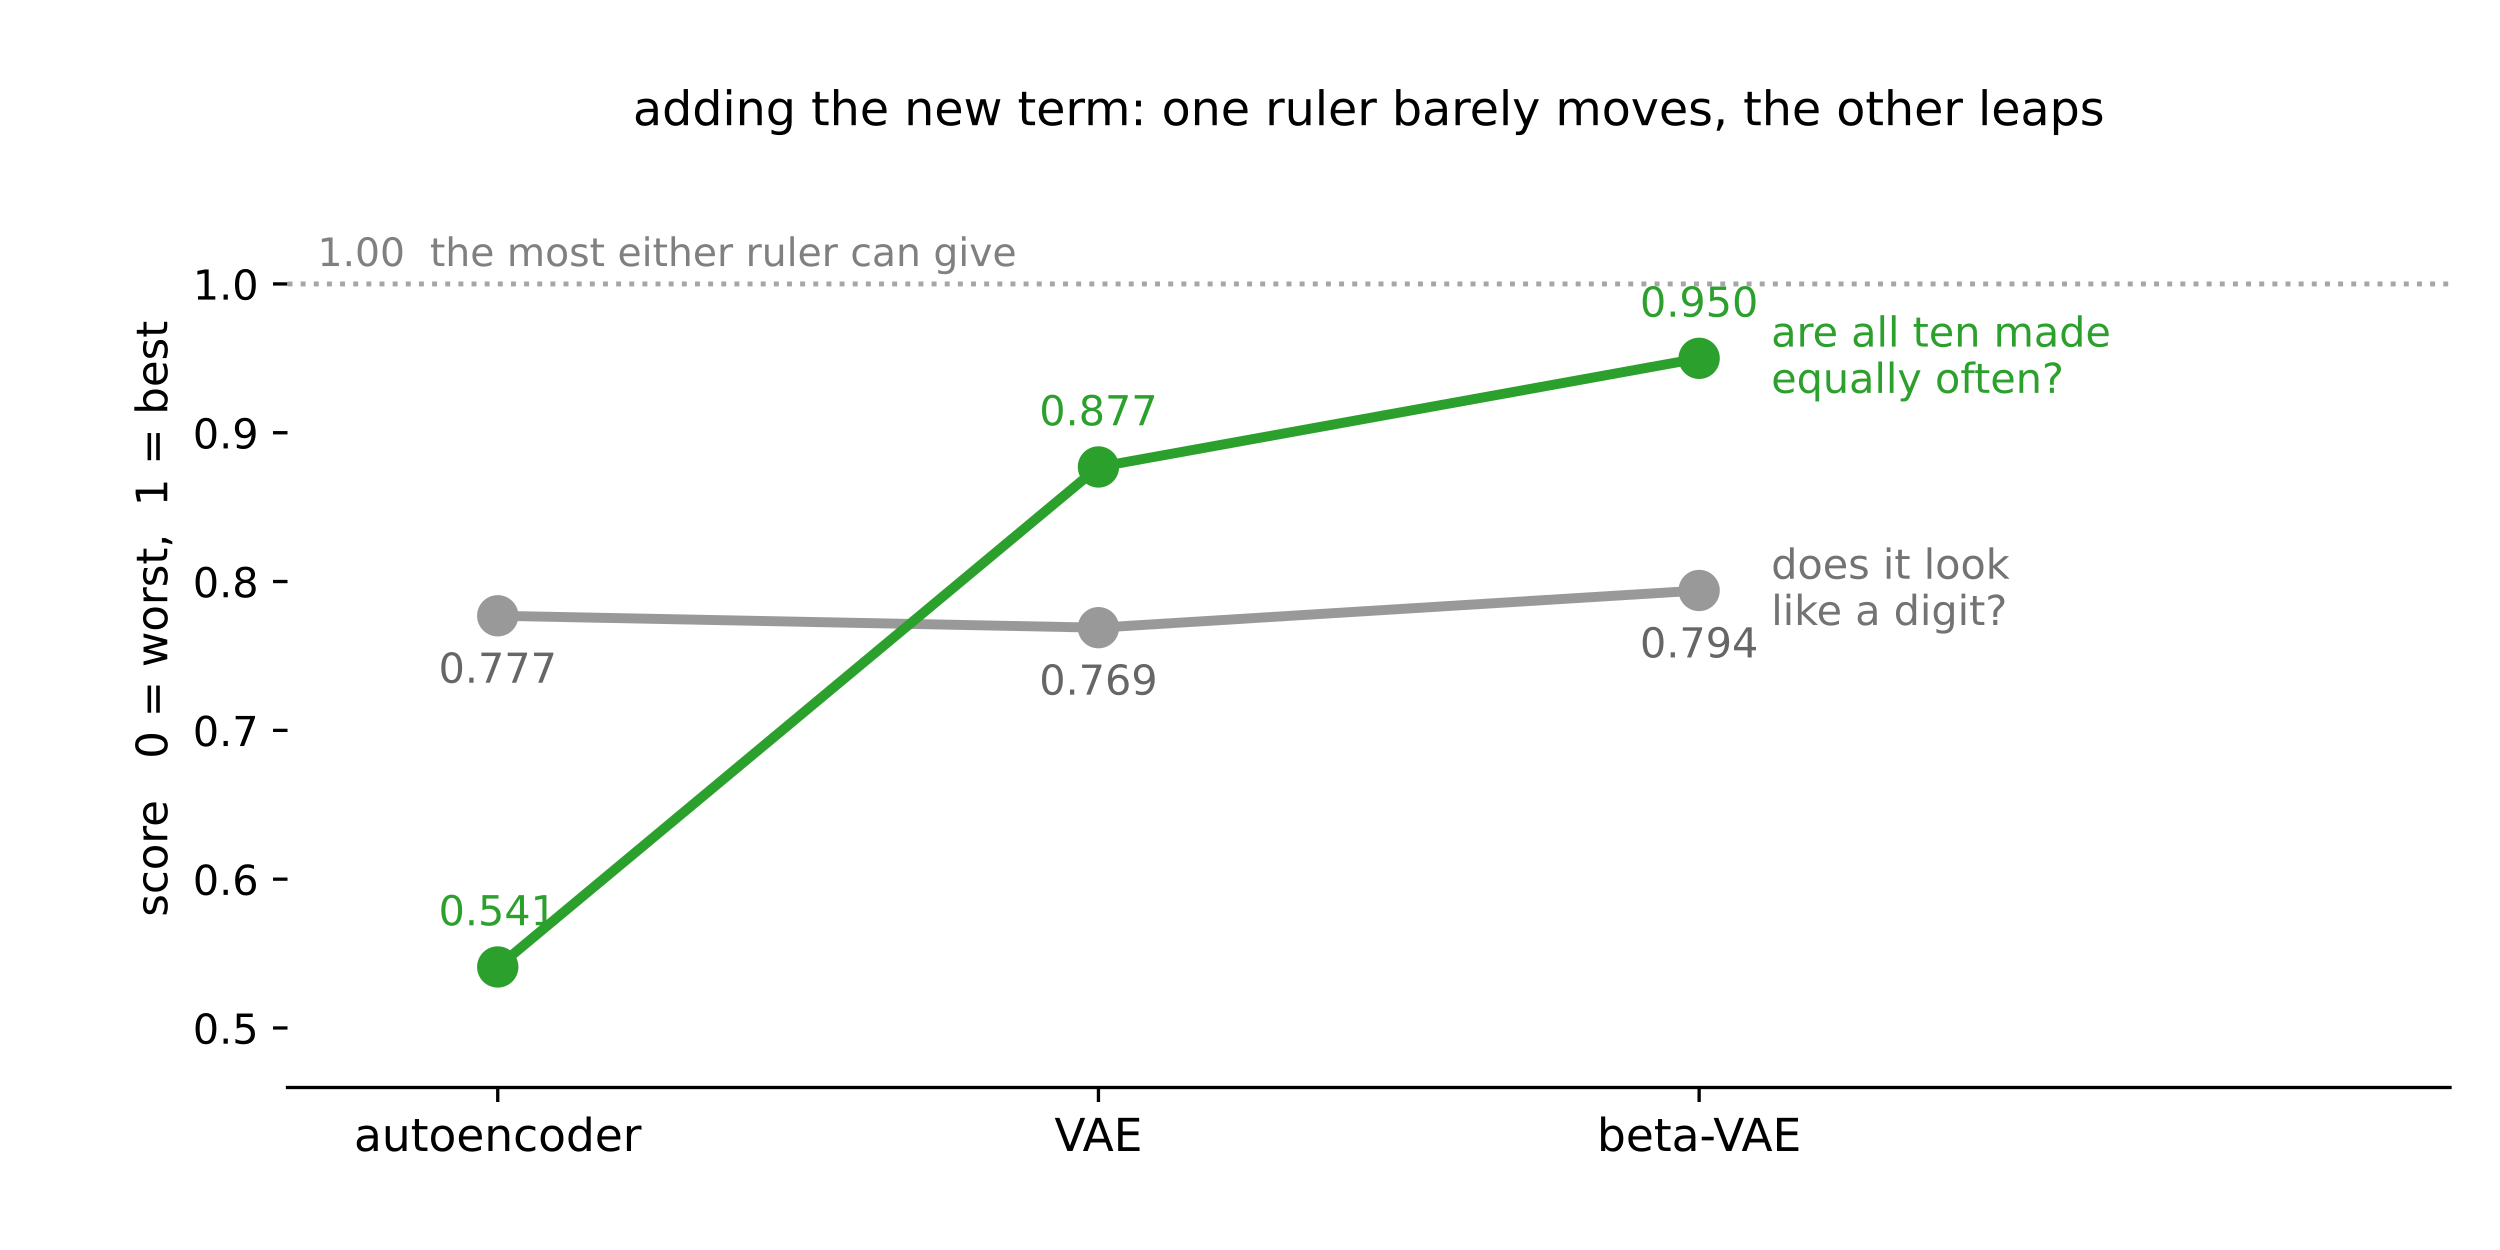
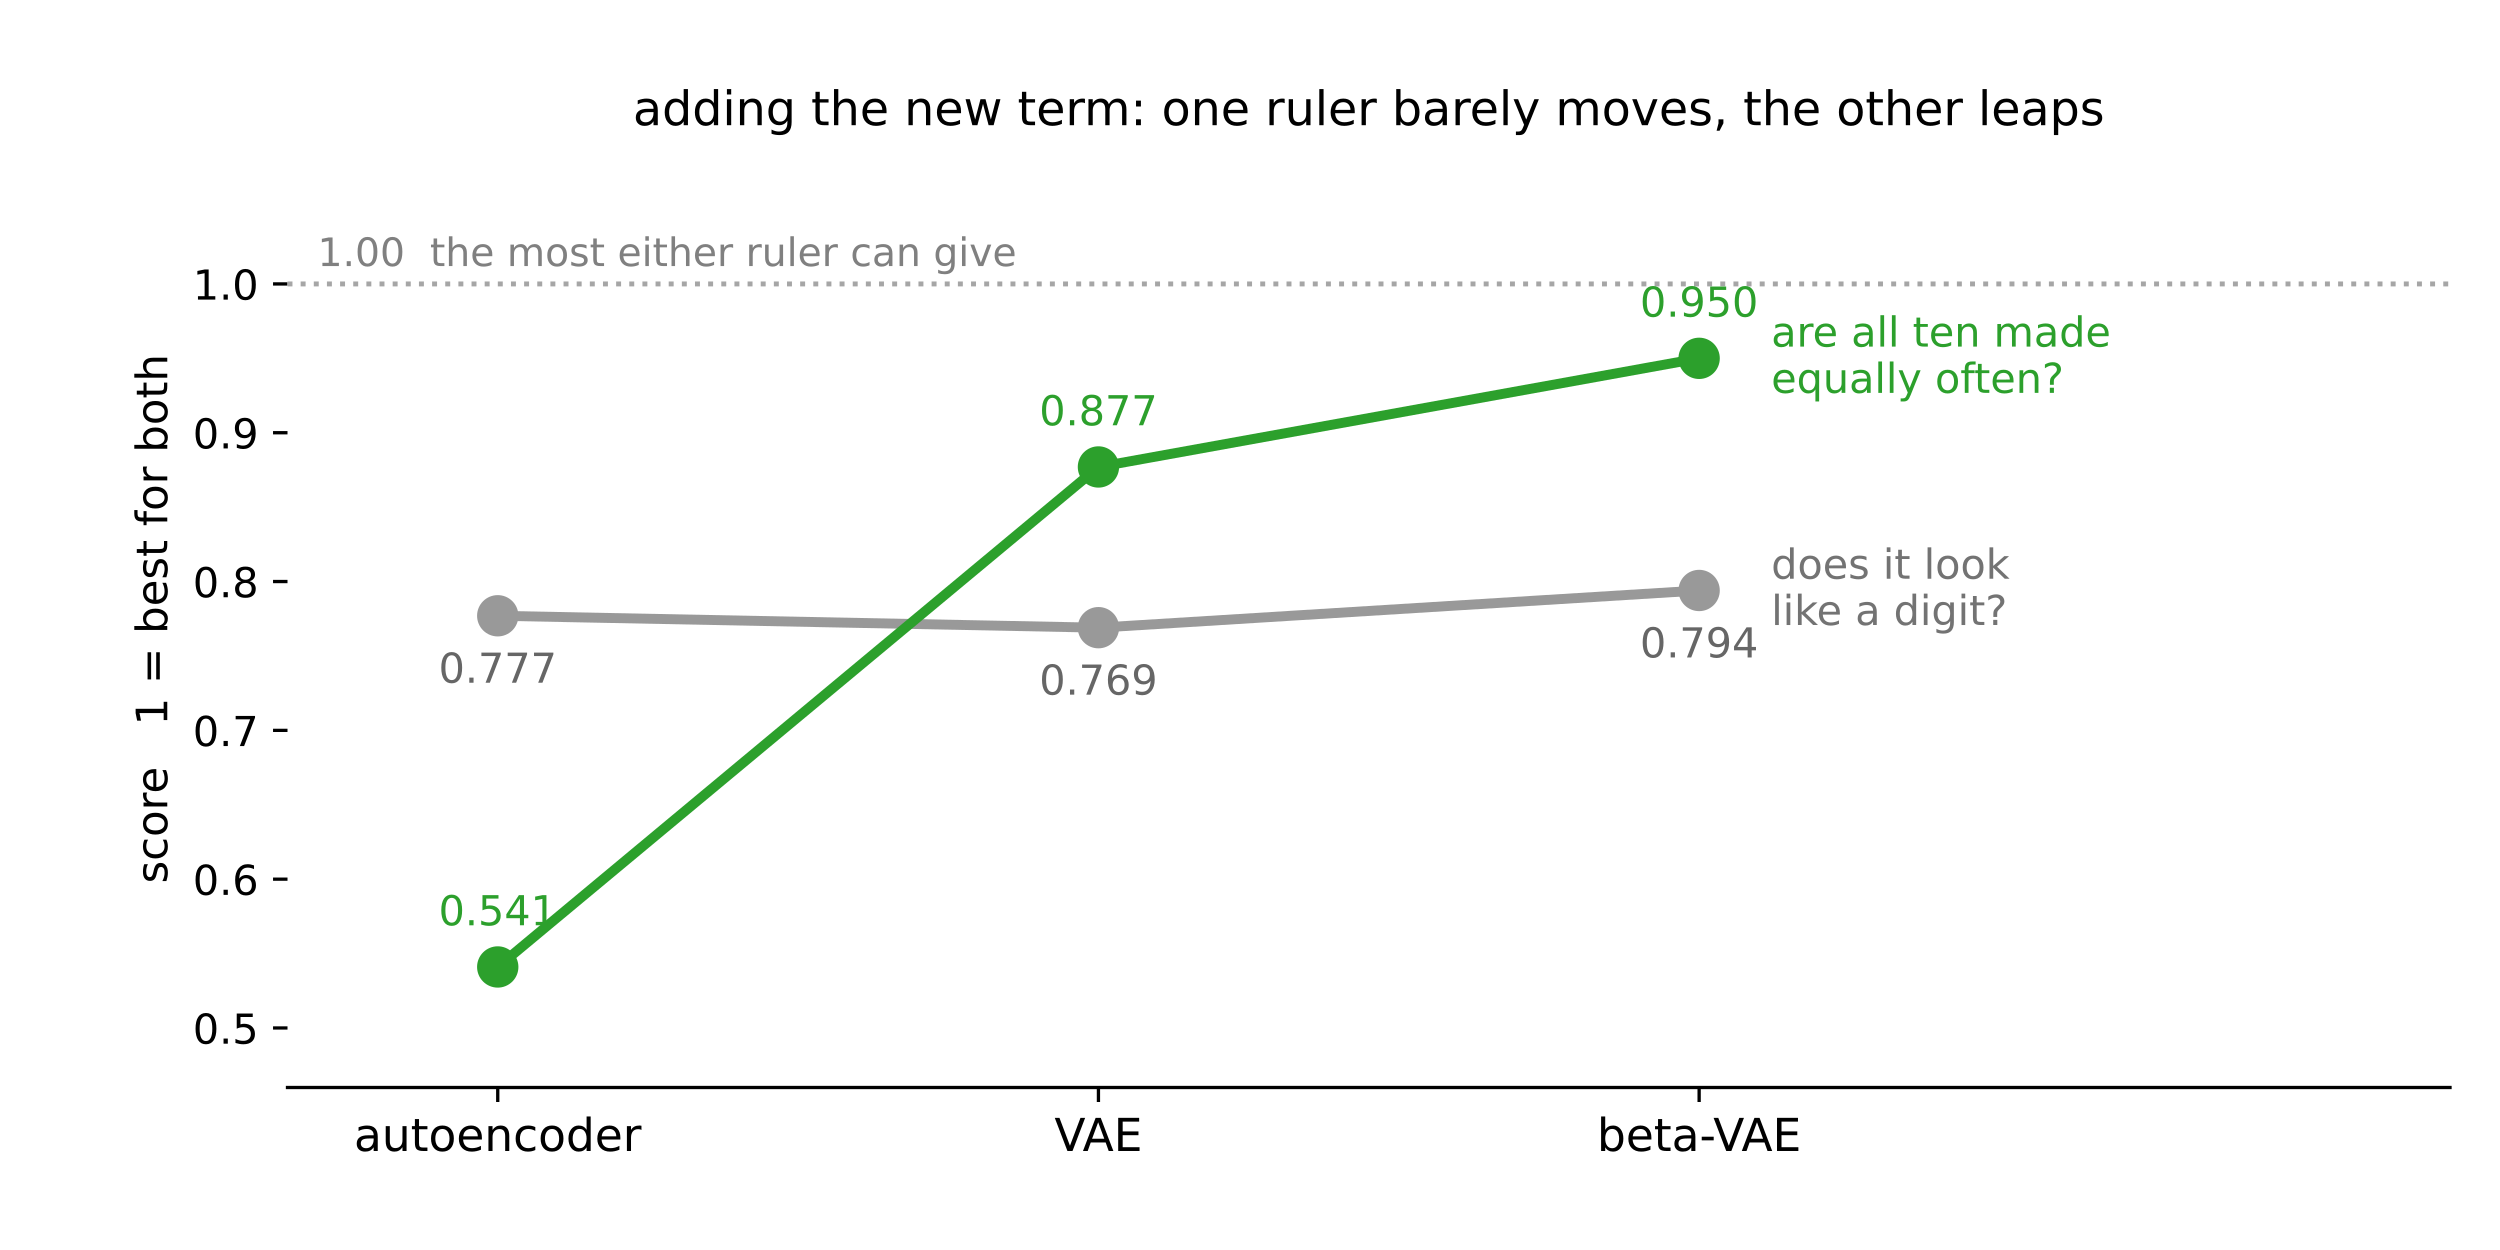
<svg xmlns="http://www.w3.org/2000/svg" xmlns:xlink="http://www.w3.org/1999/xlink" width="604.8pt" height="302.4pt" viewBox="0 0 604.8 302.4" version="1.1">
  <defs>
    <style type="text/css">*{stroke-linejoin: round; stroke-linecap: butt}</style>
  </defs>
  <g id="figure_1">
    <g id="patch_1">
      <path d="M 0 302.4  L 604.8 302.4  L 604.8 0  L 0 0  L 0 302.4  z " style="fill: none" />
    </g>
    <g id="axes_1">
      <g id="patch_2">
        <path d="M 69.552 263.088  L 592.704 263.088  L 592.704 36.288  L 69.552 36.288  L 69.552 263.088  z " style="fill: none" />
      </g>
      <g id="matplotlib.axis_1">
        <g id="xtick_1">
          <g id="line2d_1">
            <defs>
-               <path id="m22c1c1de87" d="M 0 0  L 0 3.5  " style="stroke: #000000; stroke-width: 0.8" />
+               <path id="m989bf385d0" d="M 0 0  L 0 3.5  " style="stroke: #000000; stroke-width: 0.8" />
            </defs>
            <g>
-               <use xlink:href="#m22c1c1de87" x="120.414" y="263.088" style="stroke: #000000; stroke-width: 0.8" />
+               <use xlink:href="#m989bf385d0" x="120.414" y="263.088" style="stroke: #000000; stroke-width: 0.8" />
            </g>
          </g>
          <g id="text_1">
            <g transform="translate(85.64025 278.4463) scale(0.11 -0.11)">
              <defs>
                <path id="DejaVuSans-61" d="M 2194 1759  Q 1497 1759 1228 1600  Q 959 1441 959 1056  Q 959 750 1161 570  Q 1363 391 1709 391  Q 2188 391 2477 730  Q 2766 1069 2766 1631  L 2766 1759  L 2194 1759  z M 3341 1997  L 3341 0  L 2766 0  L 2766 531  Q 2569 213 2275 61  Q 1981 -91 1556 -91  Q 1019 -91 701 211  Q 384 513 384 1019  Q 384 1609 779 1909  Q 1175 2209 1959 2209  L 2766 2209  L 2766 2266  Q 2766 2663 2505 2880  Q 2244 3097 1772 3097  Q 1472 3097 1187 3025  Q 903 2953 641 2809  L 641 3341  Q 956 3463 1253 3523  Q 1550 3584 1831 3584  Q 2591 3584 2966 3190  Q 3341 2797 3341 1997  z " transform="scale(0.015625)" />
                <path id="DejaVuSans-75" d="M 544 1381  L 544 3500  L 1119 3500  L 1119 1403  Q 1119 906 1312 657  Q 1506 409 1894 409  Q 2359 409 2629 706  Q 2900 1003 2900 1516  L 2900 3500  L 3475 3500  L 3475 0  L 2900 0  L 2900 538  Q 2691 219 2414 64  Q 2138 -91 1772 -91  Q 1169 -91 856 284  Q 544 659 544 1381  z M 1991 3584  L 1991 3584  z " transform="scale(0.015625)" />
                <path id="DejaVuSans-74" d="M 1172 4494  L 1172 3500  L 2356 3500  L 2356 3053  L 1172 3053  L 1172 1153  Q 1172 725 1289 603  Q 1406 481 1766 481  L 2356 481  L 2356 0  L 1766 0  Q 1100 0 847 248  Q 594 497 594 1153  L 594 3053  L 172 3053  L 172 3500  L 594 3500  L 594 4494  L 1172 4494  z " transform="scale(0.015625)" />
                <path id="DejaVuSans-6f" d="M 1959 3097  Q 1497 3097 1228 2736  Q 959 2375 959 1747  Q 959 1119 1226 758  Q 1494 397 1959 397  Q 2419 397 2687 759  Q 2956 1122 2956 1747  Q 2956 2369 2687 2733  Q 2419 3097 1959 3097  z M 1959 3584  Q 2709 3584 3137 3096  Q 3566 2609 3566 1747  Q 3566 888 3137 398  Q 2709 -91 1959 -91  Q 1206 -91 779 398  Q 353 888 353 1747  Q 353 2609 779 3096  Q 1206 3584 1959 3584  z " transform="scale(0.015625)" />
                <path id="DejaVuSans-65" d="M 3597 1894  L 3597 1613  L 953 1613  Q 991 1019 1311 708  Q 1631 397 2203 397  Q 2534 397 2845 478  Q 3156 559 3463 722  L 3463 178  Q 3153 47 2828 -22  Q 2503 -91 2169 -91  Q 1331 -91 842 396  Q 353 884 353 1716  Q 353 2575 817 3079  Q 1281 3584 2069 3584  Q 2775 3584 3186 3129  Q 3597 2675 3597 1894  z M 3022 2063  Q 3016 2534 2758 2815  Q 2500 3097 2075 3097  Q 1594 3097 1305 2825  Q 1016 2553 972 2059  L 3022 2063  z " transform="scale(0.015625)" />
                <path id="DejaVuSans-6e" d="M 3513 2113  L 3513 0  L 2938 0  L 2938 2094  Q 2938 2591 2744 2837  Q 2550 3084 2163 3084  Q 1697 3084 1428 2787  Q 1159 2491 1159 1978  L 1159 0  L 581 0  L 581 3500  L 1159 3500  L 1159 2956  Q 1366 3272 1645 3428  Q 1925 3584 2291 3584  Q 2894 3584 3203 3211  Q 3513 2838 3513 2113  z " transform="scale(0.015625)" />
                <path id="DejaVuSans-63" d="M 3122 3366  L 3122 2828  Q 2878 2963 2633 3030  Q 2388 3097 2138 3097  Q 1578 3097 1268 2742  Q 959 2388 959 1747  Q 959 1106 1268 751  Q 1578 397 2138 397  Q 2388 397 2633 464  Q 2878 531 3122 666  L 3122 134  Q 2881 22 2623 -34  Q 2366 -91 2075 -91  Q 1284 -91 818 406  Q 353 903 353 1747  Q 353 2603 823 3093  Q 1294 3584 2113 3584  Q 2378 3584 2631 3529  Q 2884 3475 3122 3366  z " transform="scale(0.015625)" />
                <path id="DejaVuSans-64" d="M 2906 2969  L 2906 4863  L 3481 4863  L 3481 0  L 2906 0  L 2906 525  Q 2725 213 2448 61  Q 2172 -91 1784 -91  Q 1150 -91 751 415  Q 353 922 353 1747  Q 353 2572 751 3078  Q 1150 3584 1784 3584  Q 2172 3584 2448 3432  Q 2725 3281 2906 2969  z M 947 1747  Q 947 1113 1208 752  Q 1469 391 1925 391  Q 2381 391 2643 752  Q 2906 1113 2906 1747  Q 2906 2381 2643 2742  Q 2381 3103 1925 3103  Q 1469 3103 1208 2742  Q 947 2381 947 1747  z " transform="scale(0.015625)" />
                <path id="DejaVuSans-72" d="M 2631 2963  Q 2534 3019 2420 3045  Q 2306 3072 2169 3072  Q 1681 3072 1420 2755  Q 1159 2438 1159 1844  L 1159 0  L 581 0  L 581 3500  L 1159 3500  L 1159 2956  Q 1341 3275 1631 3429  Q 1922 3584 2338 3584  Q 2397 3584 2469 3576  Q 2541 3569 2628 3553  L 2631 2963  z " transform="scale(0.015625)" />
              </defs>
              <use xlink:href="#DejaVuSans-61" />
              <use xlink:href="#DejaVuSans-75" x="61.279" />
              <use xlink:href="#DejaVuSans-74" x="124.658" />
              <use xlink:href="#DejaVuSans-6f" x="163.867" />
              <use xlink:href="#DejaVuSans-65" x="225.049" />
              <use xlink:href="#DejaVuSans-6e" x="286.572" />
              <use xlink:href="#DejaVuSans-63" x="349.951" />
              <use xlink:href="#DejaVuSans-6f" x="404.932" />
              <use xlink:href="#DejaVuSans-64" x="466.113" />
              <use xlink:href="#DejaVuSans-65" x="529.59" />
              <use xlink:href="#DejaVuSans-72" x="591.113" />
            </g>
          </g>
        </g>
        <g id="xtick_2">
          <g id="line2d_2">
            <g>
-               <use xlink:href="#m22c1c1de87" x="265.734" y="263.088" style="stroke: #000000; stroke-width: 0.8" />
+               <use xlink:href="#m989bf385d0" x="265.734" y="263.088" style="stroke: #000000; stroke-width: 0.8" />
            </g>
          </g>
          <g id="text_2">
            <g transform="translate(255.0846 278.4463) scale(0.11 -0.11)">
              <defs>
                <path id="DejaVuSans-56" d="M 1831 0  L 50 4666  L 709 4666  L 2188 738  L 3669 4666  L 4325 4666  L 2547 0  L 1831 0  z " transform="scale(0.015625)" />
                <path id="DejaVuSans-41" d="M 2188 4044  L 1331 1722  L 3047 1722  L 2188 4044  z M 1831 4666  L 2547 4666  L 4325 0  L 3669 0  L 3244 1197  L 1141 1197  L 716 0  L 50 0  L 1831 4666  z " transform="scale(0.015625)" />
                <path id="DejaVuSans-45" d="M 628 4666  L 3578 4666  L 3578 4134  L 1259 4134  L 1259 2753  L 3481 2753  L 3481 2222  L 1259 2222  L 1259 531  L 3634 531  L 3634 0  L 628 0  L 628 4666  z " transform="scale(0.015625)" />
              </defs>
              <use xlink:href="#DejaVuSans-56" />
              <use xlink:href="#DejaVuSans-41" x="62.033" />
              <use xlink:href="#DejaVuSans-45" x="130.441" />
            </g>
          </g>
        </g>
        <g id="xtick_3">
          <g id="line2d_3">
            <g>
-               <use xlink:href="#m22c1c1de87" x="411.054" y="263.088" style="stroke: #000000; stroke-width: 0.8" />
+               <use xlink:href="#m989bf385d0" x="411.054" y="263.088" style="stroke: #000000; stroke-width: 0.8" />
            </g>
          </g>
          <g id="text_3">
            <g transform="translate(386.341 278.4463) scale(0.11 -0.11)">
              <defs>
                <path id="DejaVuSans-62" d="M 3116 1747  Q 3116 2381 2855 2742  Q 2594 3103 2138 3103  Q 1681 3103 1420 2742  Q 1159 2381 1159 1747  Q 1159 1113 1420 752  Q 1681 391 2138 391  Q 2594 391 2855 752  Q 3116 1113 3116 1747  z M 1159 2969  Q 1341 3281 1617 3432  Q 1894 3584 2278 3584  Q 2916 3584 3314 3078  Q 3713 2572 3713 1747  Q 3713 922 3314 415  Q 2916 -91 2278 -91  Q 1894 -91 1617 61  Q 1341 213 1159 525  L 1159 0  L 581 0  L 581 4863  L 1159 4863  L 1159 2969  z " transform="scale(0.015625)" />
                <path id="DejaVuSans-2d" d="M 313 2009  L 1997 2009  L 1997 1497  L 313 1497  L 313 2009  z " transform="scale(0.015625)" />
              </defs>
              <use xlink:href="#DejaVuSans-62" />
              <use xlink:href="#DejaVuSans-65" x="63.477" />
              <use xlink:href="#DejaVuSans-74" x="125" />
              <use xlink:href="#DejaVuSans-61" x="164.209" />
              <use xlink:href="#DejaVuSans-2d" x="225.488" />
              <use xlink:href="#DejaVuSans-56" x="255.697" />
              <use xlink:href="#DejaVuSans-41" x="317.73" />
              <use xlink:href="#DejaVuSans-45" x="386.139" />
            </g>
          </g>
        </g>
      </g>
      <g id="matplotlib.axis_2">
        <g id="ytick_1">
          <g id="line2d_4">
            <defs>
-               <path id="m44a6214a5d" d="M 0 0  L -3.5 0  " style="stroke: #000000; stroke-width: 0.8" />
+               <path id="mac26fd27aa" d="M 0 0  L -3.5 0  " style="stroke: #000000; stroke-width: 0.8" />
            </defs>
            <g>
-               <use xlink:href="#m44a6214a5d" x="69.552" y="248.688" style="stroke: #000000; stroke-width: 0.8" />
+               <use xlink:href="#mac26fd27aa" x="69.552" y="248.688" style="stroke: #000000; stroke-width: 0.8" />
            </g>
          </g>
          <g id="text_4">
            <g transform="translate(46.64887 252.4872) scale(0.1 -0.1)">
              <defs>
                <path id="DejaVuSans-30" d="M 2034 4250  Q 1547 4250 1301 3770  Q 1056 3291 1056 2328  Q 1056 1369 1301 889  Q 1547 409 2034 409  Q 2525 409 2770 889  Q 3016 1369 3016 2328  Q 3016 3291 2770 3770  Q 2525 4250 2034 4250  z M 2034 4750  Q 2819 4750 3233 4129  Q 3647 3509 3647 2328  Q 3647 1150 3233 529  Q 2819 -91 2034 -91  Q 1250 -91 836 529  Q 422 1150 422 2328  Q 422 3509 836 4129  Q 1250 4750 2034 4750  z " transform="scale(0.015625)" />
                <path id="DejaVuSans-2e" d="M 684 794  L 1344 794  L 1344 0  L 684 0  L 684 794  z " transform="scale(0.015625)" />
                <path id="DejaVuSans-35" d="M 691 4666  L 3169 4666  L 3169 4134  L 1269 4134  L 1269 2991  Q 1406 3038 1543 3061  Q 1681 3084 1819 3084  Q 2600 3084 3056 2656  Q 3513 2228 3513 1497  Q 3513 744 3044 326  Q 2575 -91 1722 -91  Q 1428 -91 1123 -41  Q 819 9 494 109  L 494 744  Q 775 591 1075 516  Q 1375 441 1709 441  Q 2250 441 2565 725  Q 2881 1009 2881 1497  Q 2881 1984 2565 2268  Q 2250 2553 1709 2553  Q 1456 2553 1204 2497  Q 953 2441 691 2322  L 691 4666  z " transform="scale(0.015625)" />
              </defs>
              <use xlink:href="#DejaVuSans-30" />
              <use xlink:href="#DejaVuSans-2e" x="63.623" />
              <use xlink:href="#DejaVuSans-35" x="95.41" />
            </g>
          </g>
        </g>
        <g id="ytick_2">
          <g id="line2d_5">
            <g>
-               <use xlink:href="#m44a6214a5d" x="69.552" y="212.688" style="stroke: #000000; stroke-width: 0.8" />
+               <use xlink:href="#mac26fd27aa" x="69.552" y="212.688" style="stroke: #000000; stroke-width: 0.8" />
            </g>
          </g>
          <g id="text_5">
            <g transform="translate(46.64887 216.4872) scale(0.1 -0.1)">
              <defs>
                <path id="DejaVuSans-36" d="M 2113 2584  Q 1688 2584 1439 2293  Q 1191 2003 1191 1497  Q 1191 994 1439 701  Q 1688 409 2113 409  Q 2538 409 2786 701  Q 3034 994 3034 1497  Q 3034 2003 2786 2293  Q 2538 2584 2113 2584  z M 3366 4563  L 3366 3988  Q 3128 4100 2886 4159  Q 2644 4219 2406 4219  Q 1781 4219 1451 3797  Q 1122 3375 1075 2522  Q 1259 2794 1537 2939  Q 1816 3084 2150 3084  Q 2853 3084 3261 2657  Q 3669 2231 3669 1497  Q 3669 778 3244 343  Q 2819 -91 2113 -91  Q 1303 -91 875 529  Q 447 1150 447 2328  Q 447 3434 972 4092  Q 1497 4750 2381 4750  Q 2619 4750 2861 4703  Q 3103 4656 3366 4563  z " transform="scale(0.015625)" />
              </defs>
              <use xlink:href="#DejaVuSans-30" />
              <use xlink:href="#DejaVuSans-2e" x="63.623" />
              <use xlink:href="#DejaVuSans-36" x="95.41" />
            </g>
          </g>
        </g>
        <g id="ytick_3">
          <g id="line2d_6">
            <g>
-               <use xlink:href="#m44a6214a5d" x="69.552" y="176.688" style="stroke: #000000; stroke-width: 0.8" />
+               <use xlink:href="#mac26fd27aa" x="69.552" y="176.688" style="stroke: #000000; stroke-width: 0.8" />
            </g>
          </g>
          <g id="text_6">
            <g transform="translate(46.64887 180.4872) scale(0.1 -0.1)">
              <defs>
                <path id="DejaVuSans-37" d="M 525 4666  L 3525 4666  L 3525 4397  L 1831 0  L 1172 0  L 2766 4134  L 525 4134  L 525 4666  z " transform="scale(0.015625)" />
              </defs>
              <use xlink:href="#DejaVuSans-30" />
              <use xlink:href="#DejaVuSans-2e" x="63.623" />
              <use xlink:href="#DejaVuSans-37" x="95.41" />
            </g>
          </g>
        </g>
        <g id="ytick_4">
          <g id="line2d_7">
            <g>
-               <use xlink:href="#m44a6214a5d" x="69.552" y="140.688" style="stroke: #000000; stroke-width: 0.8" />
+               <use xlink:href="#mac26fd27aa" x="69.552" y="140.688" style="stroke: #000000; stroke-width: 0.8" />
            </g>
          </g>
          <g id="text_7">
            <g transform="translate(46.64887 144.4872) scale(0.1 -0.1)">
              <defs>
                <path id="DejaVuSans-38" d="M 2034 2216  Q 1584 2216 1326 1975  Q 1069 1734 1069 1313  Q 1069 891 1326 650  Q 1584 409 2034 409  Q 2484 409 2743 651  Q 3003 894 3003 1313  Q 3003 1734 2745 1975  Q 2488 2216 2034 2216  z M 1403 2484  Q 997 2584 770 2862  Q 544 3141 544 3541  Q 544 4100 942 4425  Q 1341 4750 2034 4750  Q 2731 4750 3128 4425  Q 3525 4100 3525 3541  Q 3525 3141 3298 2862  Q 3072 2584 2669 2484  Q 3125 2378 3379 2068  Q 3634 1759 3634 1313  Q 3634 634 3220 271  Q 2806 -91 2034 -91  Q 1263 -91 848 271  Q 434 634 434 1313  Q 434 1759 690 2068  Q 947 2378 1403 2484  z M 1172 3481  Q 1172 3119 1398 2916  Q 1625 2713 2034 2713  Q 2441 2713 2670 2916  Q 2900 3119 2900 3481  Q 2900 3844 2670 4047  Q 2441 4250 2034 4250  Q 1625 4250 1398 4047  Q 1172 3844 1172 3481  z " transform="scale(0.015625)" />
              </defs>
              <use xlink:href="#DejaVuSans-30" />
              <use xlink:href="#DejaVuSans-2e" x="63.623" />
              <use xlink:href="#DejaVuSans-38" x="95.41" />
            </g>
          </g>
        </g>
        <g id="ytick_5">
          <g id="line2d_8">
            <g>
-               <use xlink:href="#m44a6214a5d" x="69.552" y="104.688" style="stroke: #000000; stroke-width: 0.8" />
+               <use xlink:href="#mac26fd27aa" x="69.552" y="104.688" style="stroke: #000000; stroke-width: 0.8" />
            </g>
          </g>
          <g id="text_8">
            <g transform="translate(46.64887 108.4872) scale(0.1 -0.1)">
              <defs>
                <path id="DejaVuSans-39" d="M 703 97  L 703 672  Q 941 559 1184 500  Q 1428 441 1663 441  Q 2288 441 2617 861  Q 2947 1281 2994 2138  Q 2813 1869 2534 1725  Q 2256 1581 1919 1581  Q 1219 1581 811 2004  Q 403 2428 403 3163  Q 403 3881 828 4315  Q 1253 4750 1959 4750  Q 2769 4750 3195 4129  Q 3622 3509 3622 2328  Q 3622 1225 3098 567  Q 2575 -91 1691 -91  Q 1453 -91 1209 -44  Q 966 3 703 97  z M 1959 2075  Q 2384 2075 2632 2365  Q 2881 2656 2881 3163  Q 2881 3666 2632 3958  Q 2384 4250 1959 4250  Q 1534 4250 1286 3958  Q 1038 3666 1038 3163  Q 1038 2656 1286 2365  Q 1534 2075 1959 2075  z " transform="scale(0.015625)" />
              </defs>
              <use xlink:href="#DejaVuSans-30" />
              <use xlink:href="#DejaVuSans-2e" x="63.623" />
              <use xlink:href="#DejaVuSans-39" x="95.41" />
            </g>
          </g>
        </g>
        <g id="ytick_6">
          <g id="line2d_9">
            <g>
-               <use xlink:href="#m44a6214a5d" x="69.552" y="68.688" style="stroke: #000000; stroke-width: 0.8" />
+               <use xlink:href="#mac26fd27aa" x="69.552" y="68.688" style="stroke: #000000; stroke-width: 0.8" />
            </g>
          </g>
          <g id="text_9">
            <g transform="translate(46.64887 72.48722) scale(0.1 -0.1)">
              <defs>
                <path id="DejaVuSans-31" d="M 794 531  L 1825 531  L 1825 4091  L 703 3866  L 703 4441  L 1819 4666  L 2450 4666  L 2450 531  L 3481 531  L 3481 0  L 794 0  L 794 531  z " transform="scale(0.015625)" />
              </defs>
              <use xlink:href="#DejaVuSans-31" />
              <use xlink:href="#DejaVuSans-2e" x="63.623" />
              <use xlink:href="#DejaVuSans-30" x="95.41" />
            </g>
          </g>
        </g>
        <g id="text_10">
-           <g transform="translate(40.4652 221.7705) rotate(-90) scale(0.105 -0.105)">
+           <g transform="translate(40.4652 213.7175) rotate(-90) scale(0.105 -0.105)">
            <defs>
              <path id="DejaVuSans-73" d="M 2834 3397  L 2834 2853  Q 2591 2978 2328 3040  Q 2066 3103 1784 3103  Q 1356 3103 1142 2972  Q 928 2841 928 2578  Q 928 2378 1081 2264  Q 1234 2150 1697 2047  L 1894 2003  Q 2506 1872 2764 1633  Q 3022 1394 3022 966  Q 3022 478 2636 193  Q 2250 -91 1575 -91  Q 1294 -91 989 -36  Q 684 19 347 128  L 347 722  Q 666 556 975 473  Q 1284 391 1588 391  Q 1994 391 2212 530  Q 2431 669 2431 922  Q 2431 1156 2273 1281  Q 2116 1406 1581 1522  L 1381 1569  Q 847 1681 609 1914  Q 372 2147 372 2553  Q 372 3047 722 3315  Q 1072 3584 1716 3584  Q 2034 3584 2315 3537  Q 2597 3491 2834 3397  z " transform="scale(0.015625)" />
              <path id="DejaVuSans-20" transform="scale(0.015625)" />
              <path id="DejaVuSans-3d" d="M 678 2906  L 4684 2906  L 4684 2381  L 678 2381  L 678 2906  z M 678 1631  L 4684 1631  L 4684 1100  L 678 1100  L 678 1631  z " transform="scale(0.015625)" />
-               <path id="DejaVuSans-77" d="M 269 3500  L 844 3500  L 1563 769  L 2278 3500  L 2956 3500  L 3675 769  L 4391 3500  L 4966 3500  L 4050 0  L 3372 0  L 2619 2869  L 1863 0  L 1184 0  L 269 3500  z " transform="scale(0.015625)" />
-               <path id="DejaVuSans-2c" d="M 750 794  L 1409 794  L 1409 256  L 897 -744  L 494 -744  L 750 256  L 750 794  z " transform="scale(0.015625)" />
+               <path id="DejaVuSans-66" d="M 2375 4863  L 2375 4384  L 1825 4384  Q 1516 4384 1395 4259  Q 1275 4134 1275 3809  L 1275 3500  L 2222 3500  L 2222 3053  L 1275 3053  L 1275 0  L 697 0  L 697 3053  L 147 3053  L 147 3500  L 697 3500  L 697 3744  Q 697 4328 969 4595  Q 1241 4863 1831 4863  L 2375 4863  z " transform="scale(0.015625)" />
+               <path id="DejaVuSans-68" d="M 3513 2113  L 3513 0  L 2938 0  L 2938 2094  Q 2938 2591 2744 2837  Q 2550 3084 2163 3084  Q 1697 3084 1428 2787  Q 1159 2491 1159 1978  L 1159 0  L 581 0  L 581 4863  L 1159 4863  L 1159 2956  Q 1366 3272 1645 3428  Q 1925 3584 2291 3584  Q 2894 3584 3203 3211  Q 3513 2838 3513 2113  z " transform="scale(0.015625)" />
            </defs>
            <use xlink:href="#DejaVuSans-73" />
            <use xlink:href="#DejaVuSans-63" x="52.1" />
            <use xlink:href="#DejaVuSans-6f" x="107.08" />
            <use xlink:href="#DejaVuSans-72" x="168.262" />
            <use xlink:href="#DejaVuSans-65" x="207.125" />
            <use xlink:href="#DejaVuSans-20" x="268.648" />
            <use xlink:href="#DejaVuSans-20" x="300.436" />
            <use xlink:href="#DejaVuSans-20" x="332.223" />
-             <use xlink:href="#DejaVuSans-30" x="364.01" />
+             <use xlink:href="#DejaVuSans-31" x="364.01" />
            <use xlink:href="#DejaVuSans-20" x="427.633" />
            <use xlink:href="#DejaVuSans-3d" x="459.42" />
            <use xlink:href="#DejaVuSans-20" x="543.209" />
-             <use xlink:href="#DejaVuSans-77" x="574.996" />
-             <use xlink:href="#DejaVuSans-6f" x="656.783" />
-             <use xlink:href="#DejaVuSans-72" x="717.965" />
-             <use xlink:href="#DejaVuSans-73" x="759.078" />
-             <use xlink:href="#DejaVuSans-74" x="811.178" />
-             <use xlink:href="#DejaVuSans-2c" x="850.387" />
-             <use xlink:href="#DejaVuSans-20" x="882.174" />
-             <use xlink:href="#DejaVuSans-20" x="913.961" />
-             <use xlink:href="#DejaVuSans-31" x="945.748" />
-             <use xlink:href="#DejaVuSans-20" x="1009.371" />
-             <use xlink:href="#DejaVuSans-3d" x="1041.158" />
-             <use xlink:href="#DejaVuSans-20" x="1124.947" />
-             <use xlink:href="#DejaVuSans-62" x="1156.734" />
-             <use xlink:href="#DejaVuSans-65" x="1220.211" />
-             <use xlink:href="#DejaVuSans-73" x="1281.734" />
-             <use xlink:href="#DejaVuSans-74" x="1333.834" />
+             <use xlink:href="#DejaVuSans-62" x="574.996" />
+             <use xlink:href="#DejaVuSans-65" x="638.473" />
+             <use xlink:href="#DejaVuSans-73" x="699.996" />
+             <use xlink:href="#DejaVuSans-74" x="752.096" />
+             <use xlink:href="#DejaVuSans-20" x="791.305" />
+             <use xlink:href="#DejaVuSans-66" x="823.092" />
+             <use xlink:href="#DejaVuSans-6f" x="858.297" />
+             <use xlink:href="#DejaVuSans-72" x="919.479" />
+             <use xlink:href="#DejaVuSans-20" x="960.592" />
+             <use xlink:href="#DejaVuSans-62" x="992.379" />
+             <use xlink:href="#DejaVuSans-6f" x="1055.855" />
+             <use xlink:href="#DejaVuSans-74" x="1117.037" />
+             <use xlink:href="#DejaVuSans-68" x="1156.246" />
          </g>
        </g>
      </g>
      <g id="line2d_10">
-         <path d="M 120.414 148.968  L 265.734 151.848  L 411.054 142.848  " clip-path="url(#p1263f4d4f7)" style="fill: none; stroke: #999999; stroke-width: 2.4; stroke-linecap: square" />
+         <path d="M 120.414 148.968  L 265.734 151.848  L 411.054 142.848  " clip-path="url(#p74f8d2861e)" style="fill: none; stroke: #999999; stroke-width: 2.4; stroke-linecap: square" />
        <defs>
-           <path id="mca56b16f85" d="M 0 4.5  C 1.193 4.5 2.338 4.026 3.182 3.182  C 4.026 2.338 4.5 1.193 4.5 0  C 4.5 -1.193 4.026 -2.338 3.182 -3.182  C 2.338 -4.026 1.193 -4.5 0 -4.5  C -1.193 -4.5 -2.338 -4.026 -3.182 -3.182  C -4.026 -2.338 -4.5 -1.193 -4.5 0  C -4.5 1.193 -4.026 2.338 -3.182 3.182  C -2.338 4.026 -1.193 4.5 0 4.5  z " style="stroke: #999999" />
+           <path id="mc10bc87e1f" d="M 0 4.5  C 1.193 4.5 2.338 4.026 3.182 3.182  C 4.026 2.338 4.5 1.193 4.5 0  C 4.5 -1.193 4.026 -2.338 3.182 -3.182  C 2.338 -4.026 1.193 -4.5 0 -4.5  C -1.193 -4.5 -2.338 -4.026 -3.182 -3.182  C -4.026 -2.338 -4.5 -1.193 -4.5 0  C -4.5 1.193 -4.026 2.338 -3.182 3.182  C -2.338 4.026 -1.193 4.5 0 4.5  z " style="stroke: #999999" />
        </defs>
-         <g clip-path="url(#p1263f4d4f7)">
-           <use xlink:href="#mca56b16f85" x="120.414" y="148.968" style="fill: #999999; stroke: #999999" />
-           <use xlink:href="#mca56b16f85" x="265.734" y="151.848" style="fill: #999999; stroke: #999999" />
-           <use xlink:href="#mca56b16f85" x="411.054" y="142.848" style="fill: #999999; stroke: #999999" />
+         <g clip-path="url(#p74f8d2861e)">
+           <use xlink:href="#mc10bc87e1f" x="120.414" y="148.968" style="fill: #999999; stroke: #999999" />
+           <use xlink:href="#mc10bc87e1f" x="265.734" y="151.848" style="fill: #999999; stroke: #999999" />
+           <use xlink:href="#mc10bc87e1f" x="411.054" y="142.848" style="fill: #999999; stroke: #999999" />
        </g>
      </g>
      <g id="line2d_11">
-         <path d="M 120.414 233.928  L 265.734 112.968  L 411.054 86.688  " clip-path="url(#p1263f4d4f7)" style="fill: none; stroke: #2ca02c; stroke-width: 2.4; stroke-linecap: square" />
+         <path d="M 120.414 233.928  L 265.734 112.968  L 411.054 86.688  " clip-path="url(#p74f8d2861e)" style="fill: none; stroke: #2ca02c; stroke-width: 2.4; stroke-linecap: square" />
        <defs>
-           <path id="ma43157cdec" d="M 0 4.5  C 1.193 4.5 2.338 4.026 3.182 3.182  C 4.026 2.338 4.5 1.193 4.5 0  C 4.5 -1.193 4.026 -2.338 3.182 -3.182  C 2.338 -4.026 1.193 -4.5 0 -4.5  C -1.193 -4.5 -2.338 -4.026 -3.182 -3.182  C -4.026 -2.338 -4.5 -1.193 -4.5 0  C -4.5 1.193 -4.026 2.338 -3.182 3.182  C -2.338 4.026 -1.193 4.5 0 4.5  z " style="stroke: #2ca02c" />
+           <path id="m0efb1e9185" d="M 0 4.5  C 1.193 4.5 2.338 4.026 3.182 3.182  C 4.026 2.338 4.5 1.193 4.5 0  C 4.5 -1.193 4.026 -2.338 3.182 -3.182  C 2.338 -4.026 1.193 -4.5 0 -4.5  C -1.193 -4.5 -2.338 -4.026 -3.182 -3.182  C -4.026 -2.338 -4.5 -1.193 -4.5 0  C -4.5 1.193 -4.026 2.338 -3.182 3.182  C -2.338 4.026 -1.193 4.5 0 4.5  z " style="stroke: #2ca02c" />
        </defs>
-         <g clip-path="url(#p1263f4d4f7)">
-           <use xlink:href="#ma43157cdec" x="120.414" y="233.928" style="fill: #2ca02c; stroke: #2ca02c" />
-           <use xlink:href="#ma43157cdec" x="265.734" y="112.968" style="fill: #2ca02c; stroke: #2ca02c" />
-           <use xlink:href="#ma43157cdec" x="411.054" y="86.688" style="fill: #2ca02c; stroke: #2ca02c" />
+         <g clip-path="url(#p74f8d2861e)">
+           <use xlink:href="#m0efb1e9185" x="120.414" y="233.928" style="fill: #2ca02c; stroke: #2ca02c" />
+           <use xlink:href="#m0efb1e9185" x="265.734" y="112.968" style="fill: #2ca02c; stroke: #2ca02c" />
+           <use xlink:href="#m0efb1e9185" x="411.054" y="86.688" style="fill: #2ca02c; stroke: #2ca02c" />
        </g>
      </g>
      <g id="line2d_12">
-         <path d="M 69.552 68.688  L 592.704 68.688  " clip-path="url(#p1263f4d4f7)" style="fill: none; stroke-dasharray: 1.2,1.98; stroke-dashoffset: 0; stroke: #a6a6a6; stroke-width: 1.2" />
+         <path d="M 69.552 68.688  L 592.704 68.688  " clip-path="url(#p74f8d2861e)" style="fill: none; stroke-dasharray: 1.2,1.98; stroke-dashoffset: 0; stroke: #a6a6a6; stroke-width: 1.2" />
      </g>
      <g id="patch_3">
        <path d="M 69.552 263.088  L 592.704 263.088  " style="fill: none; stroke: #000000; stroke-width: 0.8; stroke-linejoin: miter; stroke-linecap: square" />
      </g>
      <g id="text_11">
        <g style="fill: #666666" transform="translate(106.0999 165.168) scale(0.1 -0.1)">
          <use xlink:href="#DejaVuSans-30" />
          <use xlink:href="#DejaVuSans-2e" x="63.623" />
          <use xlink:href="#DejaVuSans-37" x="95.41" />
          <use xlink:href="#DejaVuSans-37" x="159.033" />
          <use xlink:href="#DejaVuSans-37" x="222.656" />
        </g>
      </g>
      <g id="text_12">
        <g style="fill: #2ca02c" transform="translate(106.0999 223.848) scale(0.1 -0.1)">
          <defs>
            <path id="DejaVuSans-34" d="M 2419 4116  L 825 1625  L 2419 1625  L 2419 4116  z M 2253 4666  L 3047 4666  L 3047 1625  L 3713 1625  L 3713 1100  L 3047 1100  L 3047 0  L 2419 0  L 2419 1100  L 313 1100  L 313 1709  L 2253 4666  z " transform="scale(0.015625)" />
          </defs>
          <use xlink:href="#DejaVuSans-30" />
          <use xlink:href="#DejaVuSans-2e" x="63.623" />
          <use xlink:href="#DejaVuSans-35" x="95.41" />
          <use xlink:href="#DejaVuSans-34" x="159.033" />
          <use xlink:href="#DejaVuSans-31" x="222.656" />
        </g>
      </g>
      <g id="text_13">
        <g style="fill: #666666" transform="translate(251.4199 168.048) scale(0.1 -0.1)">
          <use xlink:href="#DejaVuSans-30" />
          <use xlink:href="#DejaVuSans-2e" x="63.623" />
          <use xlink:href="#DejaVuSans-37" x="95.41" />
          <use xlink:href="#DejaVuSans-36" x="159.033" />
          <use xlink:href="#DejaVuSans-39" x="222.656" />
        </g>
      </g>
      <g id="text_14">
        <g style="fill: #2ca02c" transform="translate(251.4199 102.888) scale(0.1 -0.1)">
          <use xlink:href="#DejaVuSans-30" />
          <use xlink:href="#DejaVuSans-2e" x="63.623" />
          <use xlink:href="#DejaVuSans-38" x="95.41" />
          <use xlink:href="#DejaVuSans-37" x="159.033" />
          <use xlink:href="#DejaVuSans-37" x="222.656" />
        </g>
      </g>
      <g id="text_15">
        <g style="fill: #666666" transform="translate(396.7399 159.048) scale(0.1 -0.1)">
          <use xlink:href="#DejaVuSans-30" />
          <use xlink:href="#DejaVuSans-2e" x="63.623" />
          <use xlink:href="#DejaVuSans-37" x="95.41" />
          <use xlink:href="#DejaVuSans-39" x="159.033" />
          <use xlink:href="#DejaVuSans-34" x="222.656" />
        </g>
      </g>
      <g id="text_16">
        <g style="fill: #2ca02c" transform="translate(396.7399 76.608) scale(0.1 -0.1)">
          <use xlink:href="#DejaVuSans-30" />
          <use xlink:href="#DejaVuSans-2e" x="63.623" />
          <use xlink:href="#DejaVuSans-39" x="95.41" />
          <use xlink:href="#DejaVuSans-35" x="159.033" />
          <use xlink:href="#DejaVuSans-30" x="222.656" />
        </g>
      </g>
      <g id="text_17">
        <g style="fill: #737373" transform="translate(428.4924 140.0085) scale(0.1 -0.1)">
          <defs>
            <path id="DejaVuSans-69" d="M 603 3500  L 1178 3500  L 1178 0  L 603 0  L 603 3500  z M 603 4863  L 1178 4863  L 1178 4134  L 603 4134  L 603 4863  z " transform="scale(0.015625)" />
            <path id="DejaVuSans-6c" d="M 603 4863  L 1178 4863  L 1178 0  L 603 0  L 603 4863  z " transform="scale(0.015625)" />
            <path id="DejaVuSans-6b" d="M 581 4863  L 1159 4863  L 1159 1991  L 2875 3500  L 3609 3500  L 1753 1863  L 3688 0  L 2938 0  L 1159 1709  L 1159 0  L 581 0  L 581 4863  z " transform="scale(0.015625)" />
          </defs>
          <use xlink:href="#DejaVuSans-64" />
          <use xlink:href="#DejaVuSans-6f" x="63.477" />
          <use xlink:href="#DejaVuSans-65" x="124.658" />
          <use xlink:href="#DejaVuSans-73" x="186.182" />
          <use xlink:href="#DejaVuSans-20" x="238.281" />
          <use xlink:href="#DejaVuSans-69" x="270.068" />
          <use xlink:href="#DejaVuSans-74" x="297.852" />
          <use xlink:href="#DejaVuSans-20" x="337.061" />
          <use xlink:href="#DejaVuSans-6c" x="368.848" />
          <use xlink:href="#DejaVuSans-6f" x="396.631" />
          <use xlink:href="#DejaVuSans-6f" x="457.812" />
          <use xlink:href="#DejaVuSans-6b" x="518.994" />
        </g>
        <g style="fill: #737373" transform="translate(428.4924 151.2063) scale(0.1 -0.1)">
          <defs>
            <path id="DejaVuSans-67" d="M 2906 1791  Q 2906 2416 2648 2759  Q 2391 3103 1925 3103  Q 1463 3103 1205 2759  Q 947 2416 947 1791  Q 947 1169 1205 825  Q 1463 481 1925 481  Q 2391 481 2648 825  Q 2906 1169 2906 1791  z M 3481 434  Q 3481 -459 3084 -895  Q 2688 -1331 1869 -1331  Q 1566 -1331 1297 -1286  Q 1028 -1241 775 -1147  L 775 -588  Q 1028 -725 1275 -790  Q 1522 -856 1778 -856  Q 2344 -856 2625 -561  Q 2906 -266 2906 331  L 2906 616  Q 2728 306 2450 153  Q 2172 0 1784 0  Q 1141 0 747 490  Q 353 981 353 1791  Q 353 2603 747 3093  Q 1141 3584 1784 3584  Q 2172 3584 2450 3431  Q 2728 3278 2906 2969  L 2906 3500  L 3481 3500  L 3481 434  z " transform="scale(0.015625)" />
            <path id="DejaVuSans-3f" d="M 1222 794  L 1856 794  L 1856 0  L 1222 0  L 1222 794  z M 1838 1253  L 1241 1253  L 1241 1734  Q 1241 2050 1328 2253  Q 1416 2456 1697 2725  L 1978 3003  Q 2156 3169 2236 3316  Q 2316 3463 2316 3616  Q 2316 3894 2111 4066  Q 1906 4238 1569 4238  Q 1322 4238 1042 4128  Q 763 4019 459 3809  L 459 4397  Q 753 4575 1054 4662  Q 1356 4750 1678 4750  Q 2253 4750 2601 4447  Q 2950 4144 2950 3647  Q 2950 3409 2837 3195  Q 2725 2981 2444 2713  L 2169 2444  Q 2022 2297 1961 2214  Q 1900 2131 1875 2053  Q 1856 1988 1847 1894  Q 1838 1800 1838 1638  L 1838 1253  z " transform="scale(0.015625)" />
          </defs>
          <use xlink:href="#DejaVuSans-6c" />
          <use xlink:href="#DejaVuSans-69" x="27.783" />
          <use xlink:href="#DejaVuSans-6b" x="55.566" />
          <use xlink:href="#DejaVuSans-65" x="109.852" />
          <use xlink:href="#DejaVuSans-20" x="171.375" />
          <use xlink:href="#DejaVuSans-61" x="203.162" />
          <use xlink:href="#DejaVuSans-20" x="264.441" />
          <use xlink:href="#DejaVuSans-64" x="296.229" />
          <use xlink:href="#DejaVuSans-69" x="359.705" />
          <use xlink:href="#DejaVuSans-67" x="387.488" />
          <use xlink:href="#DejaVuSans-69" x="450.965" />
          <use xlink:href="#DejaVuSans-74" x="478.748" />
          <use xlink:href="#DejaVuSans-3f" x="517.957" />
        </g>
      </g>
      <g id="text_18">
        <g style="fill: #2ca02c" transform="translate(428.4924 83.84847) scale(0.1 -0.1)">
          <defs>
            <path id="DejaVuSans-6d" d="M 3328 2828  Q 3544 3216 3844 3400  Q 4144 3584 4550 3584  Q 5097 3584 5394 3201  Q 5691 2819 5691 2113  L 5691 0  L 5113 0  L 5113 2094  Q 5113 2597 4934 2840  Q 4756 3084 4391 3084  Q 3944 3084 3684 2787  Q 3425 2491 3425 1978  L 3425 0  L 2847 0  L 2847 2094  Q 2847 2600 2669 2842  Q 2491 3084 2119 3084  Q 1678 3084 1418 2786  Q 1159 2488 1159 1978  L 1159 0  L 581 0  L 581 3500  L 1159 3500  L 1159 2956  Q 1356 3278 1631 3431  Q 1906 3584 2284 3584  Q 2666 3584 2933 3390  Q 3200 3197 3328 2828  z " transform="scale(0.015625)" />
          </defs>
          <use xlink:href="#DejaVuSans-61" />
          <use xlink:href="#DejaVuSans-72" x="61.279" />
          <use xlink:href="#DejaVuSans-65" x="100.143" />
          <use xlink:href="#DejaVuSans-20" x="161.666" />
          <use xlink:href="#DejaVuSans-61" x="193.453" />
          <use xlink:href="#DejaVuSans-6c" x="254.732" />
          <use xlink:href="#DejaVuSans-6c" x="282.516" />
          <use xlink:href="#DejaVuSans-20" x="310.299" />
          <use xlink:href="#DejaVuSans-74" x="342.086" />
          <use xlink:href="#DejaVuSans-65" x="381.295" />
          <use xlink:href="#DejaVuSans-6e" x="442.818" />
          <use xlink:href="#DejaVuSans-20" x="506.197" />
          <use xlink:href="#DejaVuSans-6d" x="537.984" />
          <use xlink:href="#DejaVuSans-61" x="635.396" />
          <use xlink:href="#DejaVuSans-64" x="696.676" />
          <use xlink:href="#DejaVuSans-65" x="760.152" />
        </g>
        <g style="fill: #2ca02c" transform="translate(428.4924 95.04628) scale(0.1 -0.1)">
          <defs>
            <path id="DejaVuSans-71" d="M 947 1747  Q 947 1113 1208 752  Q 1469 391 1925 391  Q 2381 391 2643 752  Q 2906 1113 2906 1747  Q 2906 2381 2643 2742  Q 2381 3103 1925 3103  Q 1469 3103 1208 2742  Q 947 2381 947 1747  z M 2906 525  Q 2725 213 2448 61  Q 2172 -91 1784 -91  Q 1150 -91 751 415  Q 353 922 353 1747  Q 353 2572 751 3078  Q 1150 3584 1784 3584  Q 2172 3584 2448 3432  Q 2725 3281 2906 2969  L 2906 3500  L 3481 3500  L 3481 -1331  L 2906 -1331  L 2906 525  z " transform="scale(0.015625)" />
            <path id="DejaVuSans-79" d="M 2059 -325  Q 1816 -950 1584 -1140  Q 1353 -1331 966 -1331  L 506 -1331  L 506 -850  L 844 -850  Q 1081 -850 1212 -737  Q 1344 -625 1503 -206  L 1606 56  L 191 3500  L 800 3500  L 1894 763  L 2988 3500  L 3597 3500  L 2059 -325  z " transform="scale(0.015625)" />
-             <path id="DejaVuSans-66" d="M 2375 4863  L 2375 4384  L 1825 4384  Q 1516 4384 1395 4259  Q 1275 4134 1275 3809  L 1275 3500  L 2222 3500  L 2222 3053  L 1275 3053  L 1275 0  L 697 0  L 697 3053  L 147 3053  L 147 3500  L 697 3500  L 697 3744  Q 697 4328 969 4595  Q 1241 4863 1831 4863  L 2375 4863  z " transform="scale(0.015625)" />
          </defs>
          <use xlink:href="#DejaVuSans-65" />
          <use xlink:href="#DejaVuSans-71" x="61.523" />
          <use xlink:href="#DejaVuSans-75" x="125" />
          <use xlink:href="#DejaVuSans-61" x="188.379" />
          <use xlink:href="#DejaVuSans-6c" x="249.658" />
          <use xlink:href="#DejaVuSans-6c" x="277.441" />
          <use xlink:href="#DejaVuSans-79" x="305.225" />
          <use xlink:href="#DejaVuSans-20" x="364.404" />
          <use xlink:href="#DejaVuSans-6f" x="396.191" />
          <use xlink:href="#DejaVuSans-66" x="457.373" />
          <use xlink:href="#DejaVuSans-74" x="490.828" />
          <use xlink:href="#DejaVuSans-65" x="530.037" />
          <use xlink:href="#DejaVuSans-6e" x="591.561" />
          <use xlink:href="#DejaVuSans-3f" x="654.939" />
        </g>
      </g>
      <g id="text_19">
        <g style="fill: #808080" transform="translate(76.818 64.368) scale(0.095 -0.095)">
          <defs>
-             <path id="DejaVuSans-68" d="M 3513 2113  L 3513 0  L 2938 0  L 2938 2094  Q 2938 2591 2744 2837  Q 2550 3084 2163 3084  Q 1697 3084 1428 2787  Q 1159 2491 1159 1978  L 1159 0  L 581 0  L 581 4863  L 1159 4863  L 1159 2956  Q 1366 3272 1645 3428  Q 1925 3584 2291 3584  Q 2894 3584 3203 3211  Q 3513 2838 3513 2113  z " transform="scale(0.015625)" />
            <path id="DejaVuSans-76" d="M 191 3500  L 800 3500  L 1894 563  L 2988 3500  L 3597 3500  L 2284 0  L 1503 0  L 191 3500  z " transform="scale(0.015625)" />
          </defs>
          <use xlink:href="#DejaVuSans-31" />
          <use xlink:href="#DejaVuSans-2e" x="63.623" />
          <use xlink:href="#DejaVuSans-30" x="95.41" />
          <use xlink:href="#DejaVuSans-30" x="159.033" />
          <use xlink:href="#DejaVuSans-20" x="222.656" />
          <use xlink:href="#DejaVuSans-20" x="254.443" />
          <use xlink:href="#DejaVuSans-74" x="286.23" />
          <use xlink:href="#DejaVuSans-68" x="325.439" />
          <use xlink:href="#DejaVuSans-65" x="388.818" />
          <use xlink:href="#DejaVuSans-20" x="450.342" />
          <use xlink:href="#DejaVuSans-6d" x="482.129" />
          <use xlink:href="#DejaVuSans-6f" x="579.541" />
          <use xlink:href="#DejaVuSans-73" x="640.723" />
          <use xlink:href="#DejaVuSans-74" x="692.822" />
          <use xlink:href="#DejaVuSans-20" x="732.031" />
          <use xlink:href="#DejaVuSans-65" x="763.818" />
          <use xlink:href="#DejaVuSans-69" x="825.342" />
          <use xlink:href="#DejaVuSans-74" x="853.125" />
          <use xlink:href="#DejaVuSans-68" x="892.334" />
          <use xlink:href="#DejaVuSans-65" x="955.713" />
          <use xlink:href="#DejaVuSans-72" x="1017.236" />
          <use xlink:href="#DejaVuSans-20" x="1058.35" />
          <use xlink:href="#DejaVuSans-72" x="1090.137" />
          <use xlink:href="#DejaVuSans-75" x="1131.25" />
          <use xlink:href="#DejaVuSans-6c" x="1194.629" />
          <use xlink:href="#DejaVuSans-65" x="1222.412" />
          <use xlink:href="#DejaVuSans-72" x="1283.936" />
          <use xlink:href="#DejaVuSans-20" x="1325.049" />
          <use xlink:href="#DejaVuSans-63" x="1356.836" />
          <use xlink:href="#DejaVuSans-61" x="1411.816" />
          <use xlink:href="#DejaVuSans-6e" x="1473.096" />
          <use xlink:href="#DejaVuSans-20" x="1536.475" />
          <use xlink:href="#DejaVuSans-67" x="1568.262" />
          <use xlink:href="#DejaVuSans-69" x="1631.738" />
          <use xlink:href="#DejaVuSans-76" x="1659.521" />
          <use xlink:href="#DejaVuSans-65" x="1718.701" />
        </g>
      </g>
      <g id="text_20">
        <g transform="translate(153.126 30.288) scale(0.115 -0.115)">
          <defs>
+             <path id="DejaVuSans-77" d="M 269 3500  L 844 3500  L 1563 769  L 2278 3500  L 2956 3500  L 3675 769  L 4391 3500  L 4966 3500  L 4050 0  L 3372 0  L 2619 2869  L 1863 0  L 1184 0  L 269 3500  z " transform="scale(0.015625)" />
            <path id="DejaVuSans-3a" d="M 750 794  L 1409 794  L 1409 0  L 750 0  L 750 794  z M 750 3309  L 1409 3309  L 1409 2516  L 750 2516  L 750 3309  z " transform="scale(0.015625)" />
+             <path id="DejaVuSans-2c" d="M 750 794  L 1409 794  L 1409 256  L 897 -744  L 494 -744  L 750 256  L 750 794  z " transform="scale(0.015625)" />
            <path id="DejaVuSans-70" d="M 1159 525  L 1159 -1331  L 581 -1331  L 581 3500  L 1159 3500  L 1159 2969  Q 1341 3281 1617 3432  Q 1894 3584 2278 3584  Q 2916 3584 3314 3078  Q 3713 2572 3713 1747  Q 3713 922 3314 415  Q 2916 -91 2278 -91  Q 1894 -91 1617 61  Q 1341 213 1159 525  z M 3116 1747  Q 3116 2381 2855 2742  Q 2594 3103 2138 3103  Q 1681 3103 1420 2742  Q 1159 2381 1159 1747  Q 1159 1113 1420 752  Q 1681 391 2138 391  Q 2594 391 2855 752  Q 3116 1113 3116 1747  z " transform="scale(0.015625)" />
          </defs>
          <use xlink:href="#DejaVuSans-61" />
          <use xlink:href="#DejaVuSans-64" x="61.279" />
          <use xlink:href="#DejaVuSans-64" x="124.756" />
          <use xlink:href="#DejaVuSans-69" x="188.232" />
          <use xlink:href="#DejaVuSans-6e" x="216.016" />
          <use xlink:href="#DejaVuSans-67" x="279.395" />
          <use xlink:href="#DejaVuSans-20" x="342.871" />
          <use xlink:href="#DejaVuSans-74" x="374.658" />
          <use xlink:href="#DejaVuSans-68" x="413.867" />
          <use xlink:href="#DejaVuSans-65" x="477.246" />
          <use xlink:href="#DejaVuSans-20" x="538.77" />
          <use xlink:href="#DejaVuSans-6e" x="570.557" />
          <use xlink:href="#DejaVuSans-65" x="633.936" />
          <use xlink:href="#DejaVuSans-77" x="695.459" />
          <use xlink:href="#DejaVuSans-20" x="777.246" />
          <use xlink:href="#DejaVuSans-74" x="809.033" />
          <use xlink:href="#DejaVuSans-65" x="848.242" />
          <use xlink:href="#DejaVuSans-72" x="909.766" />
          <use xlink:href="#DejaVuSans-6d" x="949.129" />
          <use xlink:href="#DejaVuSans-3a" x="1046.541" />
          <use xlink:href="#DejaVuSans-20" x="1080.232" />
          <use xlink:href="#DejaVuSans-6f" x="1112.02" />
          <use xlink:href="#DejaVuSans-6e" x="1173.201" />
          <use xlink:href="#DejaVuSans-65" x="1236.58" />
          <use xlink:href="#DejaVuSans-20" x="1298.104" />
          <use xlink:href="#DejaVuSans-72" x="1329.891" />
          <use xlink:href="#DejaVuSans-75" x="1371.004" />
          <use xlink:href="#DejaVuSans-6c" x="1434.383" />
          <use xlink:href="#DejaVuSans-65" x="1462.166" />
          <use xlink:href="#DejaVuSans-72" x="1523.689" />
          <use xlink:href="#DejaVuSans-20" x="1564.803" />
          <use xlink:href="#DejaVuSans-62" x="1596.59" />
          <use xlink:href="#DejaVuSans-61" x="1660.066" />
          <use xlink:href="#DejaVuSans-72" x="1721.346" />
          <use xlink:href="#DejaVuSans-65" x="1760.209" />
          <use xlink:href="#DejaVuSans-6c" x="1821.732" />
          <use xlink:href="#DejaVuSans-79" x="1849.516" />
          <use xlink:href="#DejaVuSans-20" x="1908.695" />
          <use xlink:href="#DejaVuSans-6d" x="1940.482" />
          <use xlink:href="#DejaVuSans-6f" x="2037.895" />
          <use xlink:href="#DejaVuSans-76" x="2099.076" />
          <use xlink:href="#DejaVuSans-65" x="2158.256" />
          <use xlink:href="#DejaVuSans-73" x="2219.779" />
          <use xlink:href="#DejaVuSans-2c" x="2271.879" />
          <use xlink:href="#DejaVuSans-20" x="2303.666" />
          <use xlink:href="#DejaVuSans-74" x="2335.453" />
          <use xlink:href="#DejaVuSans-68" x="2374.662" />
          <use xlink:href="#DejaVuSans-65" x="2438.041" />
          <use xlink:href="#DejaVuSans-20" x="2499.564" />
          <use xlink:href="#DejaVuSans-6f" x="2531.352" />
          <use xlink:href="#DejaVuSans-74" x="2592.533" />
          <use xlink:href="#DejaVuSans-68" x="2631.742" />
          <use xlink:href="#DejaVuSans-65" x="2695.121" />
          <use xlink:href="#DejaVuSans-72" x="2756.645" />
          <use xlink:href="#DejaVuSans-20" x="2797.758" />
          <use xlink:href="#DejaVuSans-6c" x="2829.545" />
          <use xlink:href="#DejaVuSans-65" x="2857.328" />
          <use xlink:href="#DejaVuSans-61" x="2918.852" />
          <use xlink:href="#DejaVuSans-70" x="2980.131" />
          <use xlink:href="#DejaVuSans-73" x="3043.607" />
        </g>
      </g>
    </g>
  </g>
  <defs>
-     <clipPath id="p1263f4d4f7">
+     <clipPath id="p74f8d2861e">
      <rect x="69.552" y="36.288" width="523.152" height="226.8" />
    </clipPath>
  </defs>
</svg>
